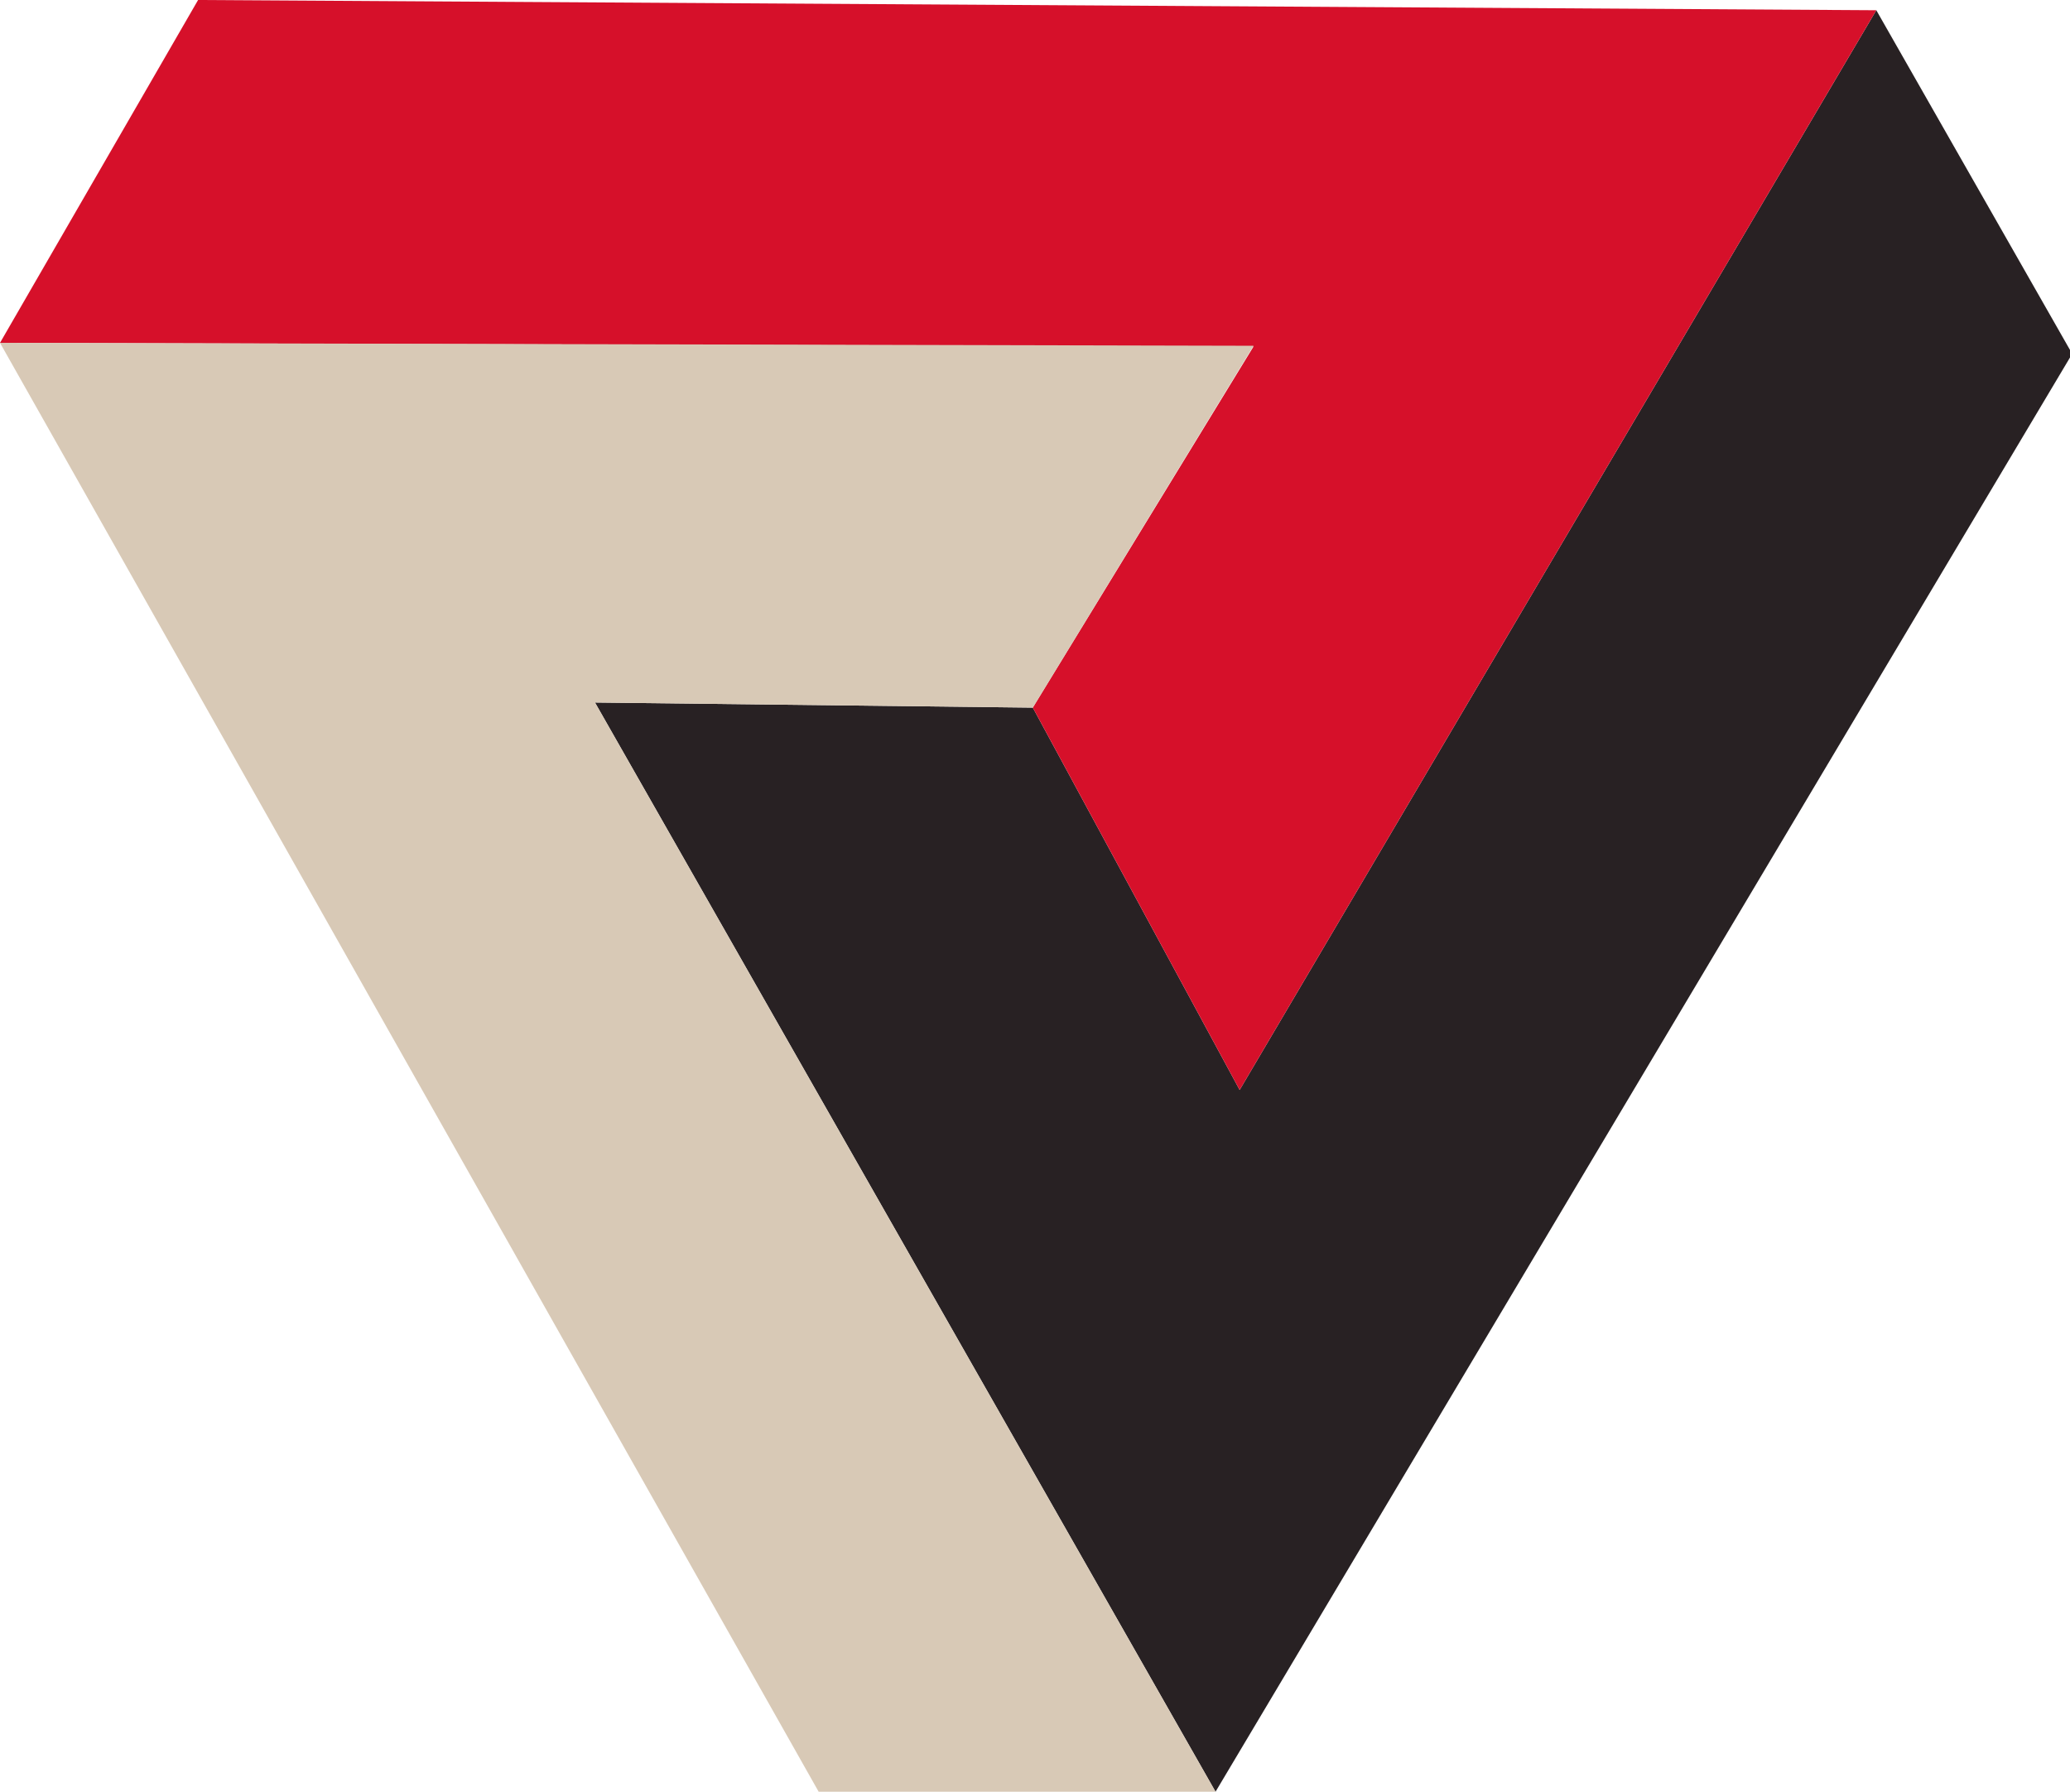
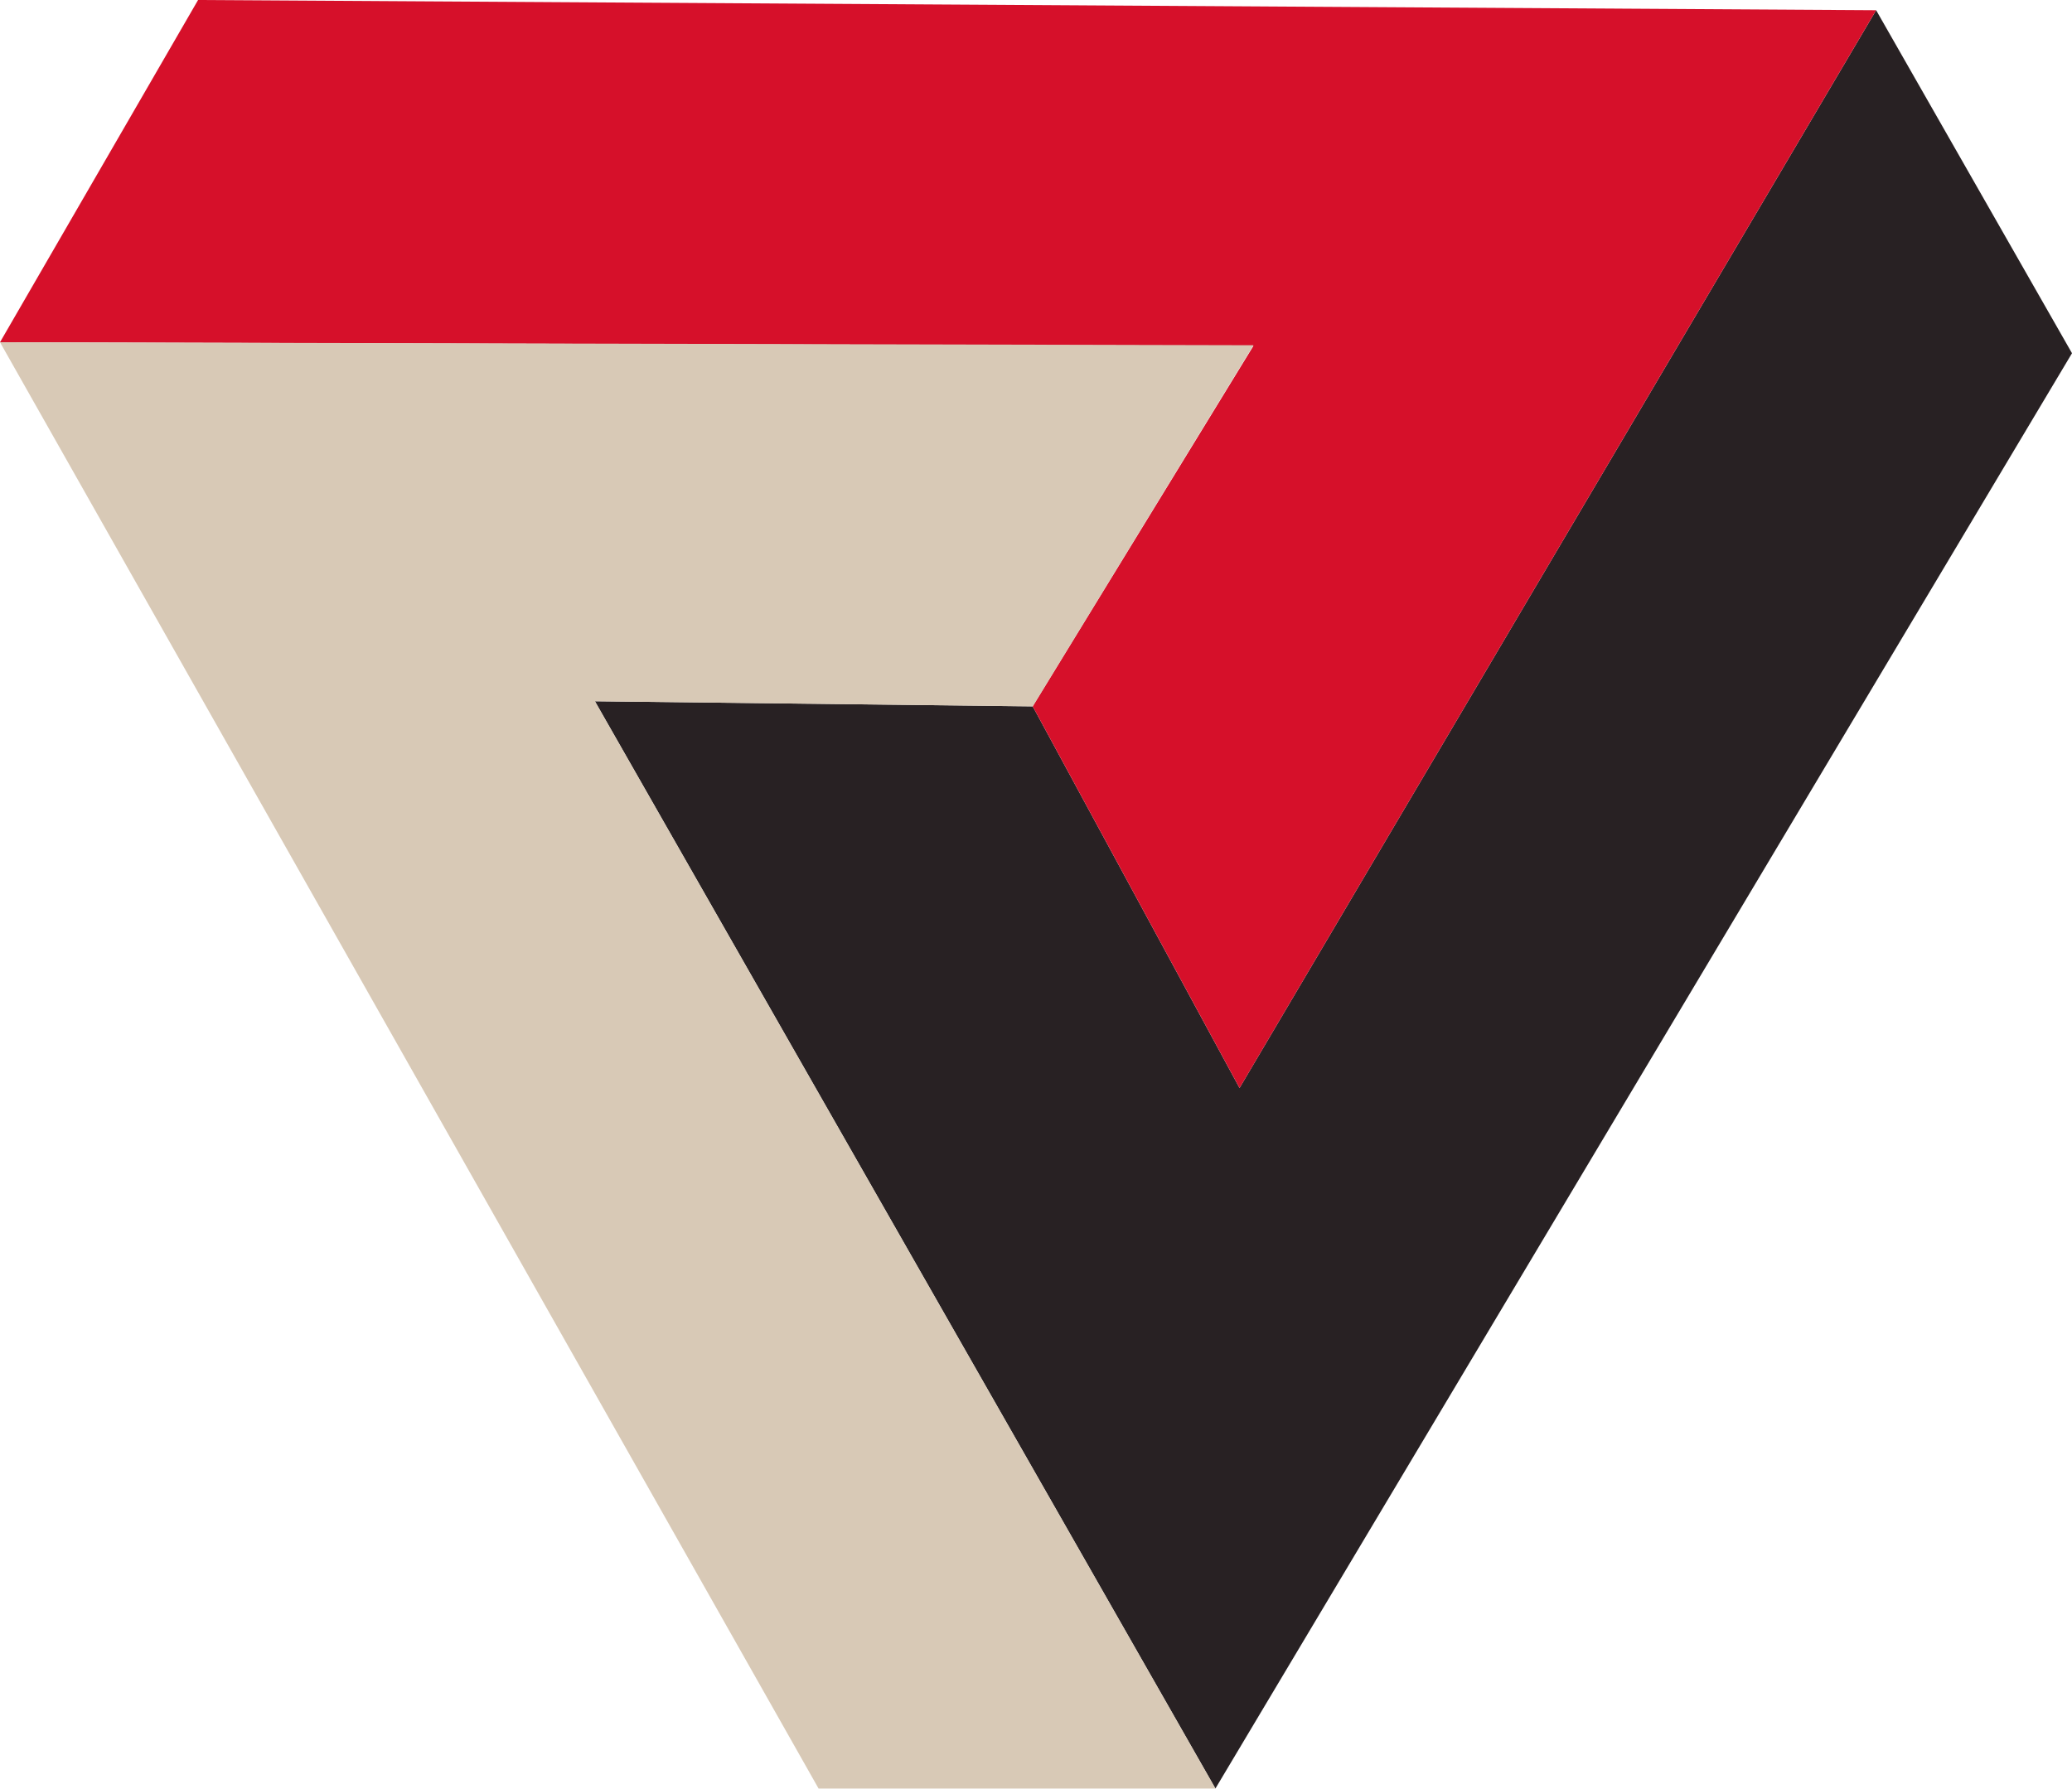
- <svg xmlns="http://www.w3.org/2000/svg" viewBox="0 0 283.2 245.1">
-   <style>.st0{fill:#282123}.st1{fill:#d6102a}.st2{fill:#d8c9b6}</style>
-   <g id="Layer_1">
-     <path class="st0" d="M256.7 1.4l-87.1 147.7-28.3-52.3-59.9-.7 84.9 149L283.5 48.4z" />
-     <path class="st1" d="M0 46.9l171.5.5-30.2 49.4 28.3 52.3L256.7 1.4 27.1 0z" />
-     <path class="st2" d="M166.3 245.1l-84.9-149 59.9.7 30.2-49.5L0 46.9l112 198.2z" />
-   </g>
+ <svg xmlns="http://www.w3.org/2000/svg" id="Layer_1" width="133.65" height="115.39" viewBox="0 0 133.65 115.39">
+   <path id="Path_3006" data-name="Path 3006" d="M164.042,1.4,122.98,70.935,109.639,46.313,81.4,45.983l40.024,70.147,55.252-92.6Z" transform="translate(-43.026 -0.741)" fill="#282123" />
+   <path id="Path_3007" data-name="Path 3007" d="M0,22.08l80.85.235L66.613,45.572,79.955,70.194,121.016.659,12.776,0Z" fill="#d6102a" />
+   <path id="Path_3008" data-name="Path 3008" d="M78.4,140.21,38.374,70.063l28.239.33,14.237-23.3L0,46.9l52.8,93.31Z" transform="translate(0 -24.82)" fill="#d8c9b6" />
</svg>
